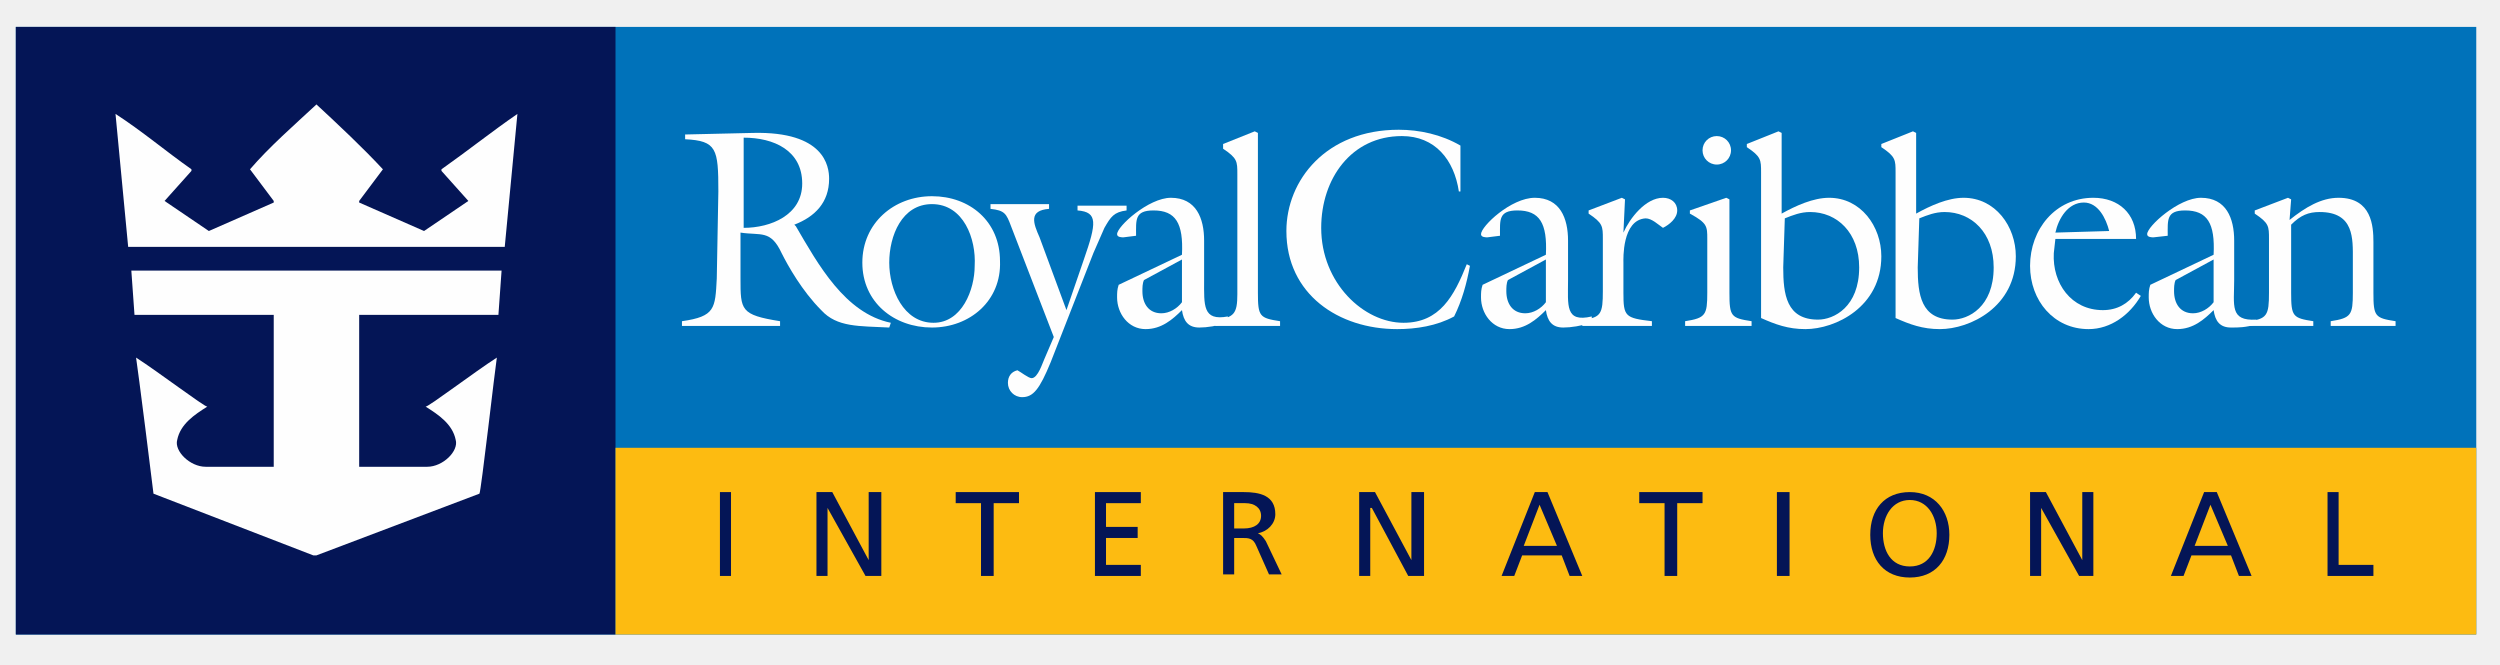
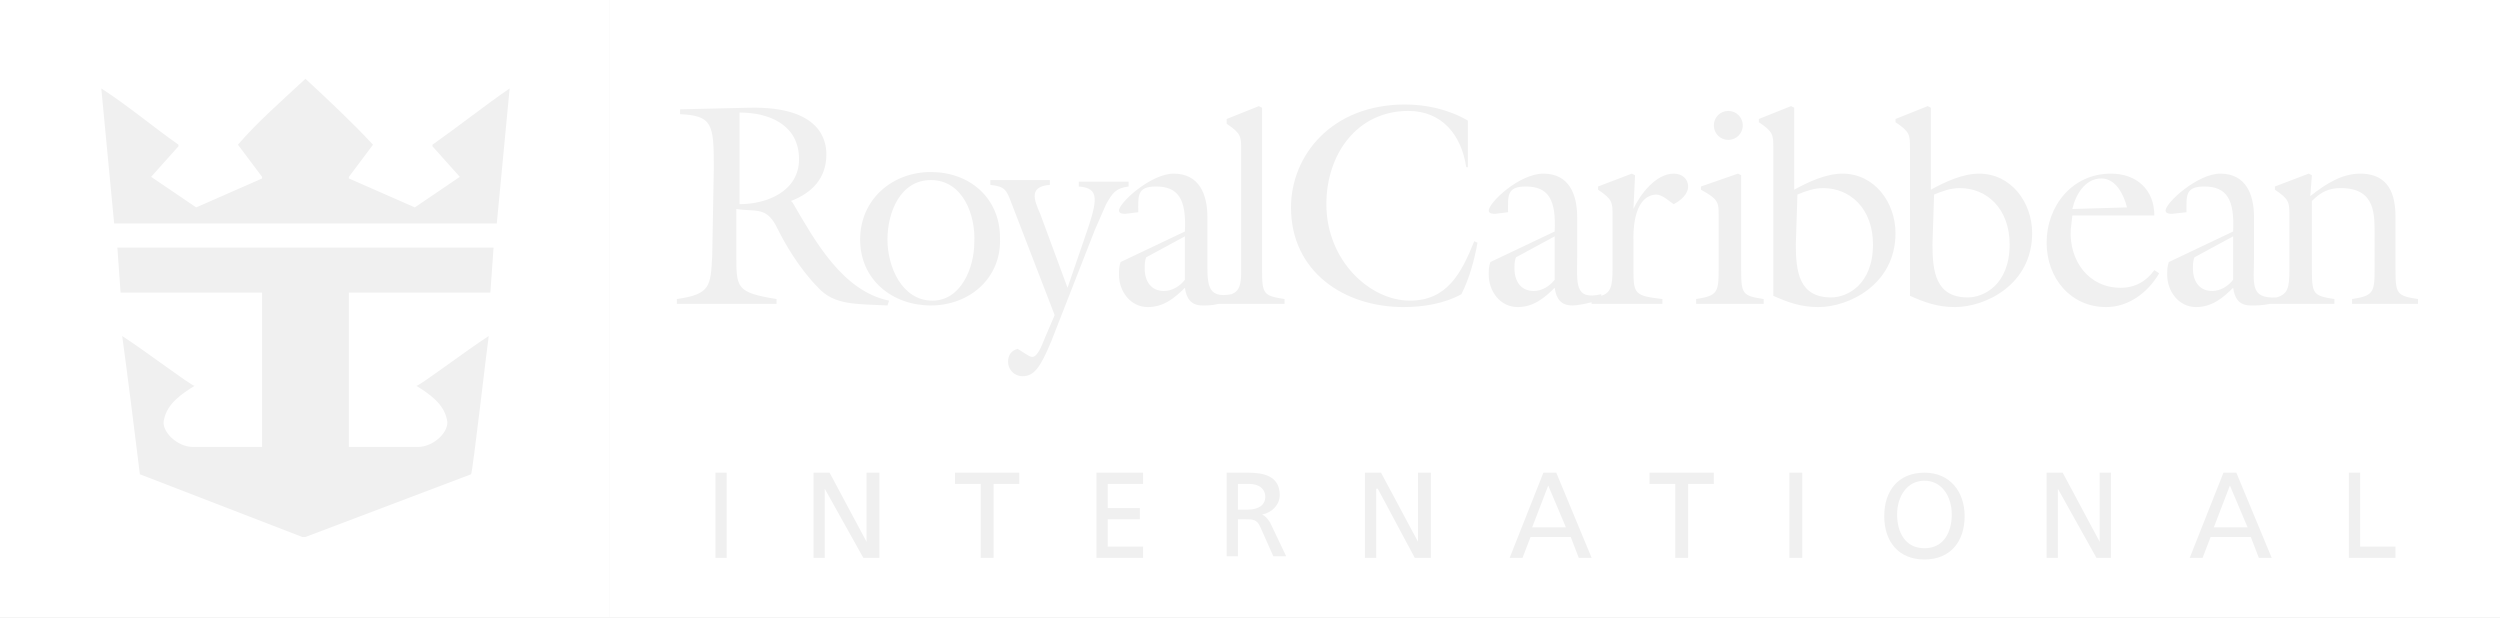
- <svg xmlns="http://www.w3.org/2000/svg" version="1.1" id="rccl-logo" x="0px" y="0px" viewBox="0 0 158 42" style="enable-background:new 0 0 158 42;" xml:space="preserve">
+ <svg xmlns="http://www.w3.org/2000/svg" version="1.1" id="rccl-logo" x="0px" y="0px" viewBox="-226 376 155.5 38.4" style="enable-background:new -226 376 155.5 38.4;" xml:space="preserve">
  <style type="text/css">
- 	.st0{fill:#0072BA;}
- 	.st1{fill:#041556;}
- 	.st2{fill:#FDBB11;}
- 	.st3{fill:none;}
- 	.st4{fill:#FEFEFE;}
+ 	.st0{fill:none;}
+ 	.st1{fill:#FFFFFF;}
</style>
-   <g id="logo-no-border">
-     <polygon id="Fill-1_1_" class="st0" points="1,40.1 156.5,40.1 156.5,1.7 1,1.7  " />
-     <polygon id="Fill-2_1_" class="st1" points="1,40.1 38.9,40.1 38.9,1.7 1,1.7  " />
-     <polygon id="Fill-3_1_" class="st2" points="38.9,40.1 156.5,40.1 156.5,28.3 38.9,28.3  " />
-     <path id="Fill-8_1_" class="st1" d="M78,33.4h0.6c0.7,0,1.1-0.3,1.1-0.8s-0.4-0.8-1-0.8H78V33.4L78,33.4z M77.3,31.1h1.3   c1,0,2,0.2,2,1.4c0,0.6-0.5,1.1-1.1,1.2l0,0c0.2,0.1,0.3,0.2,0.5,0.5l1,2.1h-0.8l-0.8-1.8C79.2,34,78.9,34,78.5,34H78v2.3h-0.7   V31.1L77.3,31.1z" />
-     <polygon id="Fill-10_1_" class="st1" points="85.9,31.1 86.9,31.1 89.2,35.4 89.2,35.4 89.2,31.1 90,31.1 90,36.4 89,36.4    86.7,32.1 86.6,32.1 86.6,36.4 85.9,36.4  " />
-     <path id="Fill-12_1_" class="st1" d="M97.3,31.9l-1,2.6h2.1L97.3,31.9z M97,31.1h0.8l2.2,5.3h-0.8l-0.5-1.3h-2.5l-0.5,1.3h-0.8   L97,31.1z" />
-     <polygon id="Fill-14_1_" class="st1" points="105.2,31.8 103.6,31.8 103.6,31.1 107.6,31.1 107.6,31.8 106,31.8 106,36.4    105.2,36.4  " />
-     <polygon id="Clip-17_1_" class="st3" points="1,39.5 156.5,39.5 156.5,1.2 1,1.2  " />
-     <polygon id="Fill-16_1_" class="st1" points="112.3,36.4 113.1,36.4 113.1,31.1 112.3,31.1  " />
-     <path id="Fill-18_1_" class="st1" d="M120.7,35.8c1.2,0,1.7-1,1.7-2.1s-0.6-2.1-1.7-2.1s-1.7,1-1.7,2.1   C119,34.8,119.5,35.8,120.7,35.8 M120.7,31.1c1.6,0,2.5,1.2,2.5,2.7c0,1.6-0.9,2.7-2.5,2.7s-2.5-1.1-2.5-2.7   C118.2,32.2,119.1,31.1,120.7,31.1" />
-     <polygon id="Fill-19_1_" class="st1" points="128.3,31.1 129.3,31.1 131.6,35.4 131.6,35.4 131.6,31.1 132.3,31.1 132.3,36.4    131.4,36.4 129,32.1 129,32.1 129,36.4 128.3,36.4  " />
-     <path id="Fill-20_1_" class="st1" d="M139.7,31.9l-1,2.6h2.1L139.7,31.9z M139.3,31.1h0.8l2.2,5.3h-0.8l-0.5-1.3h-2.5l-0.5,1.3   h-0.8L139.3,31.1z" />
-     <polygon id="Fill-21_1_" class="st1" points="147.1,31.1 147.8,31.1 147.8,35.7 150,35.7 150,36.4 147.1,36.4  " />
-     <path id="Fill-22_1_" class="st4" d="M20,6.6c1.4,1.3,2.9,2.7,4.2,4.1l-1.5,2v0.1l4.1,1.8l2.8-1.9l-1.7-1.9v-0.1   c1.7-1.2,3.2-2.4,4.8-3.5l-0.8,8.4H8.1L7.3,7.2c1.7,1.1,3.1,2.3,4.8,3.5v0.1l-1.7,1.9l2.8,1.9l4.1-1.8v-0.1l-1.5-2   C17,9.3,18.6,7.9,20,6.6L20,6.6z" />
-     <path id="Fill-23_1_" class="st4" d="M31.7,17.1l-0.2,2.8h-8.8v9.6H27c1,0,2-1,1.8-1.7c-0.2-1-1.1-1.6-1.9-2.1   c0.2,0,3.1-2.2,4.5-3.1c-0.1,0.6-1,8.5-1.1,8.6L20,35.1h-0.2L9.7,31.2c0-0.1-1-8-1.1-8.6c1.4,0.9,4.3,3.1,4.5,3.1   c-0.8,0.5-1.7,1.1-1.9,2.1C11,28.5,12,29.5,13,29.5h4.3v-9.6H8.5l-0.2-2.8H31.7z" />
-     <path id="Fill-24_1_" class="st4" d="M47,14.4c1.7,0,3.7-0.8,3.7-2.8c0-2.1-1.8-2.9-3.7-2.9V14.4z M45.4,12.1   c0-2.7-0.1-3.2-2.1-3.3V8.5l4.3-0.1c4.5-0.1,4.8,2.1,4.8,2.9c0,1.5-0.9,2.4-2.2,2.9l0.1,0.1c1.4,2.4,3.1,5.5,6,6.1l-0.1,0.3   c-1.9-0.1-3.3,0-4.3-1.1c-1.2-1.2-2.1-2.8-2.5-3.6c-0.7-1.5-1.3-1.1-2.6-1.3v2.9c0,2,0,2.3,2.5,2.7v0.3h-6.2v-0.3   c2.1-0.3,2.1-0.8,2.2-2.7L45.4,12.1L45.4,12.1z" />
-     <path id="Fill-25_1_" class="st4" d="M58.9,12.9c-1.9,0-2.7,2-2.7,3.7s0.9,3.8,2.8,3.8c1.8,0,2.6-2.1,2.6-3.6   C61.7,15.1,60.9,12.9,58.9,12.9 M58.9,20.7c-2.4,0-4.4-1.6-4.4-4.1s2-4.2,4.4-4.2s4.3,1.6,4.3,4.1C63.3,19,61.3,20.7,58.9,20.7" />
-     <path id="Fill-26_1_" class="st4" d="M63.9,14.3c-0.3-0.8-0.4-1-1.3-1.1v-0.3h3.7v0.3c-1.3,0.1-1,0.9-0.6,1.8l1.7,4.6l1.1-3.2   c0.8-2.3,0.9-3-0.4-3.1V13h3.1v0.3c-0.8,0.1-1,0.4-1.4,1.1L69.1,16l-2.7,6.9c-0.7,1.7-1.1,2.2-1.8,2.2c-0.5,0-0.9-0.4-0.9-0.9   c0-0.4,0.2-0.7,0.6-0.8c0.2,0.1,0.7,0.5,0.9,0.5c0.4,0,0.7-1,0.8-1.2l0.6-1.4L63.9,14.3z" />
-     <path id="Fill-27_1_" class="st4" d="M72.3,17.7c-0.1,0.2-0.1,0.5-0.1,0.7c0,0.8,0.4,1.4,1.2,1.4c0.5,0,1-0.3,1.3-0.7v-2.7   L72.3,17.7z M74.7,16.1c0.1-2-0.4-2.8-1.8-2.8c-1.2,0-1.1,0.6-1.1,1.6L71,15c-0.1,0-0.4,0-0.4-0.2c0-0.5,2-2.3,3.4-2.3   c1.6,0,2.1,1.3,2.1,2.7v2.5c0,1.6-0.1,2.6,1.5,2.3v0.4c-0.7,0.2-1.3,0.3-1.8,0.3c-0.7,0-1-0.4-1.1-1.1c-0.6,0.6-1.3,1.2-2.3,1.2   c-1.1,0-1.8-1-1.8-2c0-0.3,0-0.5,0.1-0.8L74.7,16.1z" />
-     <path id="Fill-28_1_" class="st4" d="M76.8,20.6v-0.4c1.2-0.1,1.4-0.4,1.4-1.6V11c0-0.8,0-1-0.9-1.6V9.1l2-0.8l0.2,0.1v10.1   c0,1.5,0.1,1.6,1.4,1.8v0.3C80.9,20.6,76.8,20.6,76.8,20.6z" />
-     <path id="Fill-29_1_" class="st4" d="M95.3,17.7c-0.1,0.2-0.1,0.5-0.1,0.7c0,0.8,0.4,1.4,1.2,1.4c0.5,0,1-0.3,1.3-0.7v-2.7   L95.3,17.7z M97.7,16.1c0.1-2-0.4-2.8-1.8-2.8c-1.2,0-1.1,0.6-1.1,1.6L94,15c-0.1,0-0.4,0-0.4-0.2c0-0.5,1.9-2.3,3.4-2.3   c1.6,0,2.1,1.3,2.1,2.7v2.5c0,1.6-0.2,2.7,1.5,2.3v0.4c-0.7,0.2-1.3,0.3-1.8,0.3c-0.7,0-1-0.4-1.1-1.1c-0.6,0.6-1.3,1.2-2.3,1.2   c-1.1,0-1.8-1-1.8-2c0-0.3,0-0.5,0.1-0.8L97.7,16.1z" />
-     <path id="Fill-30_1_" class="st4" d="M92.5,12.1h-0.3c-0.3-2-1.5-3.5-3.6-3.5c-3.2,0-5.1,2.7-5.1,5.8c0,3.5,2.7,6,5.2,6   c2.3,0,3.2-1.7,4-3.7l0.2,0.1c-0.2,1.1-0.5,2.2-1,3.2c-1.1,0.6-2.4,0.8-3.6,0.8c-3.7,0-7-2.2-7-6.2c0-3.2,2.5-6.4,7.1-6.4   c1.3,0,2.7,0.3,3.9,1v2.9H92.5z" />
-     <path id="Fill-31_1_" class="st4" d="M137.5,17.7c-0.1,0.2-0.1,0.5-0.1,0.7c0,0.8,0.4,1.4,1.2,1.4c0.5,0,1-0.3,1.3-0.7v-2.7   L137.5,17.7z M139.9,16.1c0.1-2-0.4-2.8-1.8-2.8c-1.2,0-1.1,0.6-1.1,1.6l-0.9,0.1c-0.1,0-0.4,0-0.4-0.2c0-0.5,2-2.3,3.4-2.3   c1.6,0,2.1,1.3,2.1,2.7v2.5c0,1.6-0.3,2.6,1.4,2.5v0.3c-0.7,0.2-1.1,0.2-1.6,0.2c-0.7,0-1-0.4-1.1-1.1c-0.6,0.6-1.3,1.2-2.3,1.2   c-1.1,0-1.8-1-1.8-2c0-0.3,0-0.5,0.1-0.8L139.9,16.1z" />
-     <path id="Fill-32_1_" class="st4" d="M102.6,18.5c0,1.5,0.1,1.6,1.8,1.8v0.3H100v-0.4c1.2-0.1,1.3-0.4,1.3-1.8v-3.3   c0-0.8,0-1-0.9-1.6v-0.2l2.1-0.8l0.2,0.1l-0.1,2.1l0,0c0.4-0.9,1.4-2.2,2.5-2.2c0.5,0,0.9,0.3,0.9,0.8s-0.5,0.9-0.9,1.1   c-0.3-0.2-0.7-0.6-1.1-0.6c-1.5,0.1-1.4,2.6-1.4,2.8V18.5z" />
-     <path id="Fill-33_1_" class="st4" d="M109.4,9.5c0,0.5-0.4,0.9-0.9,0.9s-0.9-0.4-0.9-0.9s0.4-0.9,0.9-0.9S109.4,9,109.4,9.5   L109.4,9.5z M106.5,20.6v-0.3c1.3-0.2,1.4-0.4,1.4-1.8v-3.4c0-0.8,0-1-1.1-1.6v-0.2l2.3-0.8l0.2,0.1v5.9c0,1.5,0.1,1.6,1.4,1.8v0.3   H106.5z" />
-     <path id="Fill-34_1_" class="st4" d="M112.7,16.9c0,1.7,0.2,3.3,2.2,3.3c1,0,2.6-0.8,2.6-3.3c0-2.2-1.4-3.5-3.1-3.5   c-0.6,0-1.1,0.2-1.6,0.4L112.7,16.9L112.7,16.9z M111.3,10.9c0-0.8,0-1-0.9-1.6V9.1l2-0.8l0.2,0.1v5.1c0.9-0.5,2-1,3-1   c2,0,3.3,1.8,3.3,3.7c0,3.2-2.9,4.6-4.8,4.6c-1.1,0-1.9-0.3-2.8-0.7C111.3,20.1,111.3,10.9,111.3,10.9z" />
-     <path id="Fill-35_1_" class="st4" d="M121.2,16.9c0,1.7,0.2,3.3,2.2,3.3c1,0,2.6-0.8,2.6-3.3c0-2.2-1.4-3.5-3.1-3.5   c-0.6,0-1.1,0.2-1.6,0.4L121.2,16.9L121.2,16.9z M119.8,10.9c0-0.8,0-1-0.9-1.6V9.1l2-0.8l0.2,0.1v5.1c0.9-0.5,2-1,3-1   c2,0,3.3,1.8,3.3,3.7c0,3.2-2.9,4.6-4.8,4.6c-1.1,0-1.9-0.3-2.8-0.7C119.8,20.1,119.8,10.9,119.8,10.9z" />
-     <path id="Fill-36_1_" class="st4" d="M133.3,14.6c-0.2-0.8-0.7-1.8-1.6-1.8c-1,0-1.6,1-1.8,1.9L133.3,14.6z M129.8,16   c-0.1,1.9,1.1,3.6,3.1,3.6c0.9,0,1.6-0.4,2.1-1.1l0.3,0.2c-0.7,1.2-1.9,2.1-3.3,2.1c-2.2,0-3.7-1.8-3.7-4c0-2.3,1.6-4.3,4-4.3   c1.6,0,2.7,1,2.7,2.6h-5.1L129.8,16z" />
-     <path id="Fill-37_1_" class="st4" d="M143.4,15.1c0-0.8,0-1-0.9-1.6v-0.2l2.1-0.8l0.2,0.1l-0.1,1.3c1-0.8,2-1.4,3.1-1.4   c2.1,0,2.2,1.8,2.2,2.8v3.2c0,1.5,0.1,1.6,1.4,1.8v0.3h-4.1v-0.3c1.3-0.2,1.4-0.4,1.4-1.8v-2.1c0-1.3,0.1-3-2.1-3   c-0.7,0-1.2,0.2-1.8,0.8v4.3c0,1.5,0.1,1.6,1.4,1.8v0.3H142v-0.3c1.3-0.1,1.4-0.4,1.4-1.8V15.1z" />
-     <polygon id="Fill-4_1_" class="st1" points="45.5,36.4 46.2,36.4 46.2,31.1 45.5,31.1  " />
-     <polygon id="Fill-5_1_" class="st1" points="51.6,31.1 52.6,31.1 54.9,35.4 54.9,35.4 54.9,31.1 55.7,31.1 55.7,36.4 54.7,36.4    52.3,32.1 52.3,32.1 52.3,36.4 51.6,36.4  " />
-     <polygon id="Fill-6_1_" class="st1" points="62,31.8 60.4,31.8 60.4,31.1 64.4,31.1 64.4,31.8 62.8,31.8 62.8,36.4 62,36.4  " />
-     <polygon id="Fill-7_1_" class="st1" points="69.2,31.1 72.1,31.1 72.1,31.8 69.9,31.8 69.9,33.3 71.9,33.3 71.9,34 69.9,34    69.9,35.7 72.1,35.7 72.1,36.4 69.2,36.4  " />
-   </g>
+   <polyline id="Clip-17_1_" class="st0" points="-226,413.8 -70.5,413.8 -70.5,375.5 " />
+   <path class="st0" d="M-199.1,385.1l1.7,1.9l-2.8,1.9l-4.1-1.8V387l1.5-2c-1.3-1.4-2.8-2.8-4.2-4.1c-1.4,1.3-3,2.7-4.2,4.1l1.5,2v0.1  l-4.1,1.8l-2.8-1.9l1.7-1.9V385c-1.7-1.2-3.1-2.4-4.8-3.5l0.8,8.4h23.8l0.8-8.4C-195.9,382.6-197.4,383.8-199.1,385.1L-199.1,385.1z  " />
+   <path class="st0" d="M-218.5,394.2h8.8v9.6h-4.3c-1,0-2-1-1.8-1.7c0.2-1,1.1-1.6,1.9-2.1c-0.2,0-3.1-2.2-4.5-3.1  c0.1,0.6,1.1,8.5,1.1,8.6l10.1,3.9h0.2l10.3-3.9c0.1-0.1,1-8,1.1-8.6c-1.4,0.9-4.3,3.1-4.5,3.1c0.8,0.5,1.7,1.1,1.9,2.1  c0.2,0.7-0.8,1.7-1.8,1.7h-4.3v-9.6h8.8l0.2-2.8h-23.4L-218.5,394.2z" />
+   <path class="st1" d="M-226,376v38.4h37.9V376H-226z M-195.5,394.2h-8.8v9.6h4.3c1,0,2-1,1.8-1.7c-0.2-1-1.1-1.6-1.9-2.1  c0.2,0,3.1-2.2,4.5-3.1c-0.1,0.6-1,8.5-1.1,8.6l-10.3,3.9h-0.2l-10.1-3.9c0-0.1-1-8-1.1-8.6c1.4,0.9,4.3,3.1,4.5,3.1  c-0.8,0.5-1.7,1.1-1.9,2.1c-0.2,0.7,0.8,1.7,1.8,1.7h4.3v-9.6h-8.8l-0.2-2.8h23.4L-195.5,394.2z M-195.1,389.9h-23.8l-0.8-8.4  c1.7,1.1,3.1,2.3,4.8,3.5v0.1l-1.7,1.9l2.8,1.9l4.1-1.8V387l-1.5-2c1.2-1.4,2.8-2.8,4.2-4.1c1.4,1.3,2.9,2.7,4.2,4.1l-1.5,2v0.1  l4.1,1.8l2.8-1.9l-1.7-1.9V385c1.7-1.2,3.2-2.4,4.8-3.5L-195.1,389.9z" />
+   <path class="st1" d="M-131.8,392.7c0,0.8,0.4,1.4,1.2,1.4c0.5,0,1-0.3,1.3-0.7v-2.7l-2.4,1.3C-131.8,392.2-131.8,392.5-131.8,392.7z  " />
+   <path class="st1" d="M-154.8,392.7c0,0.8,0.4,1.4,1.2,1.4c0.5,0,1-0.3,1.3-0.7v-2.7l-2.4,1.3C-154.8,392.2-154.8,392.5-154.8,392.7z  " />
+   <path class="st1" d="M-180,383v5.7c1.7,0,3.7-0.8,3.7-2.8C-176.3,383.8-178.1,383-180,383z" />
+   <path class="st1" d="M-168.1,387.2c-1.9,0-2.7,2-2.7,3.7s0.9,3.8,2.8,3.8c1.8,0,2.6-2.1,2.6-3.6  C-165.3,389.4-166.1,387.2-168.1,387.2z" />
+   <path class="st1" d="M-112.6,387.7c-0.6,0-1.1,0.2-1.6,0.4l-0.1,3.1c0,1.7,0.2,3.3,2.2,3.3c1,0,2.6-0.8,2.6-3.3  C-109.5,389-110.9,387.7-112.6,387.7z" />
+   <path class="st1" d="M-95.3,387.1c-1,0-1.6,1-1.8,1.9l3.4-0.1C-93.9,388.1-94.4,387.1-95.3,387.1z" />
+   <path class="st1" d="M-89.6,392.7c0,0.8,0.4,1.4,1.2,1.4c0.5,0,1-0.3,1.3-0.7v-2.7l-2.4,1.3C-89.6,392.2-89.6,392.5-89.6,392.7z" />
+   <path class="st1" d="M-104.1,387.7c-0.6,0-1.1,0.2-1.6,0.4l-0.1,3.1c0,1.7,0.2,3.3,2.2,3.3c1,0,2.6-0.8,2.6-3.3  C-101,389-102.4,387.7-104.1,387.7z" />
+   <line class="st0" x1="-134.7" y1="386.4" x2="-134.5" y2="386.4" />
+   <path class="st0" d="M-155.8,387.6v-0.3h-3.1v0.3c1.3,0.1,1.2,0.8,0.4,3.1l-1.1,3.2l-1.7-4.6c-0.4-0.9-0.7-1.7,0.6-1.8v-0.3h-3.7  v0.3c0.9,0.1,1,0.3,1.3,1.1l2.7,7l-0.6,1.4c-0.1,0.2-0.4,1.2-0.8,1.2c-0.2,0-0.7-0.4-0.9-0.5c-0.4,0.1-0.6,0.4-0.6,0.8  c0,0.5,0.4,0.9,0.9,0.9c0.7,0,1.1-0.5,1.8-2.2l2.7-6.9l0.7-1.6C-156.8,388-156.6,387.7-155.8,387.6z" />
+   <path class="st0" d="M-138.3,394.7c-2.5,0-5.2-2.5-5.2-6c0-3.1,1.9-5.8,5.1-5.8c2.1,0,3.3,1.5,3.6,3.5h0.1v-2.9  c-1.2-0.7-2.6-1-3.9-1c-4.6,0-7.1,3.2-7.1,6.4c0,4,3.3,6.2,7,6.2c1.2,0,2.5-0.2,3.6-0.8c0.5-1,0.8-2.1,1-3.2l-0.2-0.1  C-135.1,393-136,394.7-138.3,394.7z" />
+   <path class="st0" d="M-117.7,392.8v-5.9l-0.2-0.1l-2.3,0.8v0.2c1.1,0.6,1.1,0.8,1.1,1.6v3.4c0,1.4-0.1,1.6-1.4,1.8v0.3h4.2v-0.3  C-117.6,394.4-117.7,394.3-117.7,392.8z" />
+   <path class="st0" d="M-122.6,394.9v-0.3c-1.7-0.2-1.8-0.3-1.8-1.8v-1.9c0-0.2-0.1-2.7,1.4-2.8c0.4,0,0.8,0.4,1.1,0.6  c0.4-0.2,0.9-0.6,0.9-1.1s-0.4-0.8-0.9-0.8c-1.1,0-2.1,1.3-2.5,2.2l0.1-2.1l-0.2-0.1l-2.1,0.8v0.2c0.9,0.6,0.9,0.8,0.9,1.6v3.3  c0,1.1-0.1,1.5-0.7,1.7v-0.1c-1.7,0.4-1.5-0.7-1.5-2.3v-2.5c0-1.4-0.5-2.7-2.1-2.7c-1.5,0-3.4,1.8-3.4,2.3c0,0.2,0.3,0.2,0.4,0.2  l0.8-0.1c0-1-0.1-1.6,1.1-1.6c1.4,0,1.9,0.8,1.8,2.8l-4,1.9c-0.1,0.3-0.1,0.5-0.1,0.8c0,1,0.7,2,1.8,2c1,0,1.7-0.6,2.3-1.2  c0.1,0.7,0.4,1.1,1.1,1.1c0.3,0,0.8-0.1,1.2-0.2v0.1L-122.6,394.9L-122.6,394.9z" />
+   <path class="st0" d="M-118.5,384.7c0.5,0,0.9-0.4,0.9-0.9s-0.4-0.9-0.9-0.9s-0.9,0.4-0.9,0.9S-119,384.7-118.5,384.7z" />
+   <path class="st0" d="M-111.4,386.8c-1,0-2.1,0.5-3,1v-5.1l-0.2-0.1l-2,0.8v0.2c0.9,0.6,0.9,0.8,0.9,1.6v9.2c0.9,0.4,1.7,0.7,2.8,0.7  c1.9,0,4.8-1.4,4.8-4.6C-108.1,388.6-109.4,386.8-111.4,386.8z" />
+   <path class="st0" d="M-163.8,390.8c0-2.5-1.9-4.1-4.3-4.1c-2.4,0-4.4,1.7-4.4,4.2s2,4.1,4.4,4.1C-165.7,395-163.7,393.3-163.8,390.8  z" />
+   <path class="st0" d="M-176.7,388.6L-176.7,388.6c1.2-0.6,2.1-1.5,2.1-3c0-0.8-0.3-3-4.8-2.9l-4.3,0.1v0.3c2,0.1,2.1,0.6,2.1,3.3  l-0.1,5.5c-0.1,1.9-0.1,2.4-2.2,2.7v0.3h6.2v-0.3c-2.5-0.4-2.5-0.7-2.5-2.7V389c1.3,0.2,1.9-0.2,2.6,1.3c0.4,0.8,1.3,2.4,2.5,3.6  c1,1.1,2.4,1,4.3,1.1l0.1-0.3C-173.6,394.1-175.3,391-176.7,388.6z" />
+   <path class="st0" d="M-146.1,394.9v-0.3c-1.3-0.2-1.4-0.3-1.4-1.8v-10.1l-0.2-0.1l-2,0.8v0.3c0.9,0.6,0.9,0.8,0.9,1.6v7.6  c0,0.9-0.1,1.2-0.6,1.4l0,0c-1.6,0.3-1.5-0.7-1.5-2.3v-2.5c0-1.4-0.5-2.7-2.1-2.7c-1.4,0-3.4,1.8-3.4,2.3c0,0.2,0.3,0.2,0.4,0.2  l0.8-0.1c0-1-0.1-1.6,1.1-1.6c1.4,0,1.9,0.8,1.8,2.8l-4,1.9c-0.1,0.3-0.1,0.5-0.1,0.8c0,1,0.7,2,1.8,2c1,0,1.7-0.6,2.3-1.2  c0.1,0.7,0.4,1.1,1.1,1.1c0.3,0,0.6,0,1-0.1l0,0L-146.1,394.9L-146.1,394.9z" />
+   <path class="st0" d="M-77,392.8v-3.2c0-1-0.1-2.8-2.2-2.8c-1.1,0-2.1,0.6-3.1,1.4l0.1-1.3l-0.2-0.1l-2.1,0.8v0.2  c0.9,0.6,0.9,0.8,0.9,1.6v3.4c0,1.1-0.1,1.5-0.8,1.7l0,0c-1.7,0.1-1.4-0.9-1.4-2.5v-2.5c0-1.4-0.5-2.7-2.1-2.7  c-1.4,0-3.4,1.8-3.4,2.3c0,0.2,0.3,0.2,0.4,0.2l0.9-0.1c0-1-0.1-1.6,1.1-1.6c1.4,0,1.9,0.8,1.8,2.8l-4,1.9c-0.1,0.3-0.1,0.5-0.1,0.8  c0,1,0.7,2,1.8,2c1,0,1.7-0.6,2.3-1.2c0.1,0.7,0.4,1.1,1.1,1.1c0.4,0,0.7,0,1.2-0.1h4v-0.3c-1.3-0.2-1.4-0.3-1.4-1.8v-4.3  c0.6-0.6,1.1-0.8,1.8-0.8c2.2,0,2.1,1.7,2.1,3v2.1c0,1.4-0.1,1.6-1.4,1.8v0.3h4.1v-0.3C-76.9,394.4-77,394.3-77,392.8z" />
+   <path class="st0" d="M-94.1,393.9c-2,0-3.2-1.7-3.1-3.6l0.1-0.9h5.1c0-1.6-1.1-2.6-2.7-2.6c-2.4,0-4,2-4,4.3c0,2.2,1.5,4,3.7,4  c1.4,0,2.6-0.9,3.3-2.1l-0.3-0.2C-92.5,393.5-93.2,393.9-94.1,393.9z" />
+   <path class="st0" d="M-102.9,386.8c-1,0-2.1,0.5-3,1v-5.1l-0.2-0.1l-2,0.8v0.2c0.9,0.6,0.9,0.8,0.9,1.6v9.2c0.9,0.4,1.7,0.7,2.8,0.7  c1.9,0,4.8-1.4,4.8-4.6C-99.6,388.6-100.9,386.8-102.9,386.8z" />
+   <path class="st1" d="M-148.3,406.1h-0.7v1.6h0.6c0.7,0,1.1-0.3,1.1-0.8S-147.7,406.1-148.3,406.1z" />
+   <polygon class="st1" points="-130.7,408.8 -128.6,408.8 -129.7,406.2 " />
+   <path class="st1" d="M-106.3,405.9c-1.1,0-1.7,1-1.7,2.1s0.5,2.1,1.7,2.1s1.7-1,1.7-2.1C-104.6,406.9-105.2,405.9-106.3,405.9z" />
+   <polygon class="st1" points="-88.3,408.8 -86.2,408.8 -87.3,406.2 " />
+   <path class="st1" d="M-188.1,376v38.4h117.6V376H-188.1z M-118.5,382.9c0.5,0,0.9,0.4,0.9,0.9s-0.4,0.9-0.9,0.9s-0.9-0.4-0.9-0.9  S-119,382.9-118.5,382.9z M-180.8,410.7h-0.7v-5.3h0.7V410.7z M-171.3,410.7h-1l-2.4-4.3v4.3h-0.7v-5.3h1l2.3,4.3v-4.3h0.8  L-171.3,410.7L-171.3,410.7z M-170.8,395c-1.9-0.1-3.3,0-4.3-1.1c-1.2-1.2-2.1-2.8-2.5-3.6c-0.7-1.5-1.3-1.1-2.6-1.3v2.9  c0,2,0,2.3,2.5,2.7v0.3h-6.2v-0.3c2.1-0.3,2.1-0.8,2.2-2.7l0.1-5.5c0-2.7-0.1-3.2-2.1-3.3v-0.3l4.3-0.1c4.5-0.1,4.8,2.1,4.8,2.9  c0,1.5-0.9,2.4-2.2,2.9l0.1,0.1c1.4,2.4,3.1,5.5,6,6.1L-170.8,395z M-172.5,390.9c0-2.5,2-4.2,4.4-4.2s4.3,1.6,4.3,4.1  c0.1,2.5-1.9,4.2-4.3,4.2C-170.5,395-172.5,393.4-172.5,390.9z M-162.6,406.1h-1.6v4.6h-0.8v-4.6h-1.6v-0.7h4L-162.6,406.1  L-162.6,406.1z M-160.6,397.2c-0.7,1.7-1.1,2.2-1.8,2.2c-0.5,0-0.9-0.4-0.9-0.9c0-0.4,0.2-0.7,0.6-0.8c0.2,0.1,0.7,0.5,0.9,0.5  c0.4,0,0.7-1,0.8-1.2l0.6-1.4l-2.7-7c-0.3-0.8-0.4-1-1.3-1.1v-0.3h3.7v0.3c-1.3,0.1-1,0.9-0.6,1.8l1.7,4.6l1.1-3.2  c0.8-2.3,0.9-3-0.4-3.1v-0.3h3.1v0.3c-0.8,0.1-1,0.4-1.4,1.1l-0.7,1.6L-160.6,397.2z M-154.9,406.1h-2.2v1.5h2v0.7h-2v1.7h2.2v0.7  h-2.9v-5.3h2.9V406.1z M-151.2,395c-0.7,0-1-0.4-1.1-1.1c-0.6,0.6-1.3,1.2-2.3,1.2c-1.1,0-1.8-1-1.8-2c0-0.3,0-0.5,0.1-0.8l4-1.9  c0.1-2-0.4-2.8-1.8-2.8c-1.2,0-1.1,0.6-1.1,1.6l-0.8,0.1c-0.1,0-0.4,0-0.4-0.2c0-0.5,2-2.3,3.4-2.3c1.6,0,2.1,1.3,2.1,2.7v2.5  c0,1.6-0.1,2.6,1.5,2.3l0,0c0.5-0.2,0.6-0.6,0.6-1.4v-7.6c0-0.8,0-1-0.9-1.6v-0.3l2-0.8l0.2,0.1v10.1c0,1.5,0.1,1.6,1.4,1.8v0.3  h-4.1l0,0C-150.6,395-150.9,395-151.2,395z M-146.8,410.6l-0.8-1.8c-0.2-0.5-0.5-0.5-0.9-0.5h-0.5v2.3h-0.7v-5.2h1.3  c1,0,2,0.2,2,1.4c0,0.6-0.5,1.1-1.1,1.2c0.2,0.1,0.3,0.2,0.5,0.5l1,2.1H-146.8z M-137,410.7h-1l-2.3-4.3h-0.1v4.3h-0.7v-5.3h1  l2.3,4.3v-4.3h0.8V410.7z M-135.1,394.3c-1.1,0.6-2.4,0.8-3.6,0.8c-3.7,0-7-2.2-7-6.2c0-3.2,2.5-6.4,7.1-6.4c1.3,0,2.7,0.3,3.9,1  v2.9h-0.1c-0.3-2-1.5-3.5-3.6-3.5c-3.2,0-5.1,2.7-5.1,5.8c0,3.5,2.7,6,5.2,6c2.3,0,3.2-1.7,4-3.7l0.2,0.1  C-134.3,392.2-134.6,393.3-135.1,394.3z M-127.8,410.7l-0.5-1.3h-2.5l-0.5,1.3h-0.8l2.1-5.3h0.8l2.2,5.3H-127.8z M-128.2,395  c-0.7,0-1-0.4-1.1-1.1c-0.6,0.6-1.3,1.2-2.3,1.2c-1.1,0-1.8-1-1.8-2c0-0.3,0-0.5,0.1-0.8l4-1.9c0.1-2-0.4-2.8-1.8-2.8  c-1.2,0-1.1,0.6-1.1,1.6l-0.8,0.1c-0.1,0-0.4,0-0.4-0.2c0-0.5,1.9-2.3,3.4-2.3c1.6,0,2.1,1.3,2.1,2.7v2.5c0,1.6-0.2,2.7,1.5,2.3v0.1  c0.6-0.2,0.7-0.6,0.7-1.7v-3.3c0-0.8,0-1-0.9-1.6v-0.2l2.1-0.8l0.2,0.1l-0.1,2.1c0.4-0.9,1.4-2.2,2.5-2.2c0.5,0,0.9,0.3,0.9,0.8  s-0.5,0.9-0.9,1.1c-0.3-0.2-0.7-0.6-1.1-0.6c-1.5,0.1-1.4,2.6-1.4,2.8v1.9c0,1.5,0.1,1.6,1.8,1.8v0.3h-4.4v-0.1  C-127.4,394.9-127.9,395-128.2,395z M-119.4,406.1h-1.6v4.6h-0.8v-4.6h-1.6v-0.7h4V406.1z M-116.3,394.9h-4.2v-0.3  c1.3-0.2,1.4-0.4,1.4-1.8v-3.4c0-0.8,0-1-1.1-1.6v-0.2l2.3-0.8l0.2,0.1v5.9c0,1.5,0.1,1.6,1.4,1.8  C-116.3,394.6-116.3,394.9-116.3,394.9z M-113.9,410.7h-0.8v-5.3h0.8V410.7z M-112.9,395.1c-1.1,0-1.9-0.3-2.8-0.7v-9.2  c0-0.8,0-1-0.9-1.6v-0.2l2-0.8l0.2,0.1v5.1c0.9-0.5,2-1,3-1c2,0,3.3,1.8,3.3,3.7C-108.1,393.7-111,395.1-112.9,395.1z M-106.3,410.8  c-1.6,0-2.5-1.1-2.5-2.7s0.9-2.7,2.5-2.7s2.5,1.2,2.5,2.7C-103.8,409.7-104.7,410.8-106.3,410.8z M-104.4,395.1  c-1.1,0-1.9-0.3-2.8-0.7v-9.2c0-0.8,0-1-0.9-1.6v-0.2l2-0.8l0.2,0.1v5.1c0.9-0.5,2-1,3-1c2,0,3.3,1.8,3.3,3.7  C-99.6,393.7-102.5,395.1-104.4,395.1z M-94.7,410.7h-0.9l-2.4-4.3v4.3h-0.7v-5.3h1l2.3,4.3v-4.3h0.7V410.7z M-95,395.1  c-2.2,0-3.7-1.8-3.7-4c0-2.3,1.6-4.3,4-4.3c1.6,0,2.7,1,2.7,2.6h-5.1l-0.1,0.9c-0.1,1.9,1.1,3.6,3.1,3.6c0.9,0,1.6-0.4,2.1-1.1  l0.3,0.2C-92.4,394.2-93.6,395.1-95,395.1z M-85.5,410.7l-0.5-1.3h-2.5l-0.5,1.3h-0.8l2.1-5.3h0.8l2.2,5.3H-85.5z M-77,410.7h-2.9  v-5.3h0.7v4.6h2.2C-77,410-77,410.7-77,410.7z M-75.6,394.9h-4.1v-0.3c1.3-0.2,1.4-0.4,1.4-1.8v-2.1c0-1.3,0.1-3-2.1-3  c-0.7,0-1.2,0.2-1.8,0.8v4.3c0,1.5,0.1,1.6,1.4,1.8v0.3h-4c-0.5,0.1-0.8,0.1-1.2,0.1c-0.7,0-1-0.4-1.1-1.1c-0.6,0.6-1.3,1.2-2.3,1.2  c-1.1,0-1.8-1-1.8-2c0-0.3,0-0.5,0.1-0.8l4-1.9c0.1-2-0.4-2.8-1.8-2.8c-1.2,0-1.1,0.6-1.1,1.6l-0.9,0.1c-0.1,0-0.4,0-0.4-0.2  c0-0.5,2-2.3,3.4-2.3c1.6,0,2.1,1.3,2.1,2.7v2.5c0,1.6-0.3,2.6,1.4,2.5l0,0c0.7-0.2,0.8-0.6,0.8-1.7v-3.4c0-0.8,0-1-0.9-1.6v-0.2  l2.1-0.8l0.2,0.1l-0.1,1.3c1-0.8,2-1.4,3.1-1.4c2.1,0,2.2,1.8,2.2,2.8v3.2c0,1.5,0.1,1.6,1.4,1.8C-75.6,394.6-75.6,394.9-75.6,394.9  z" />
</svg>
